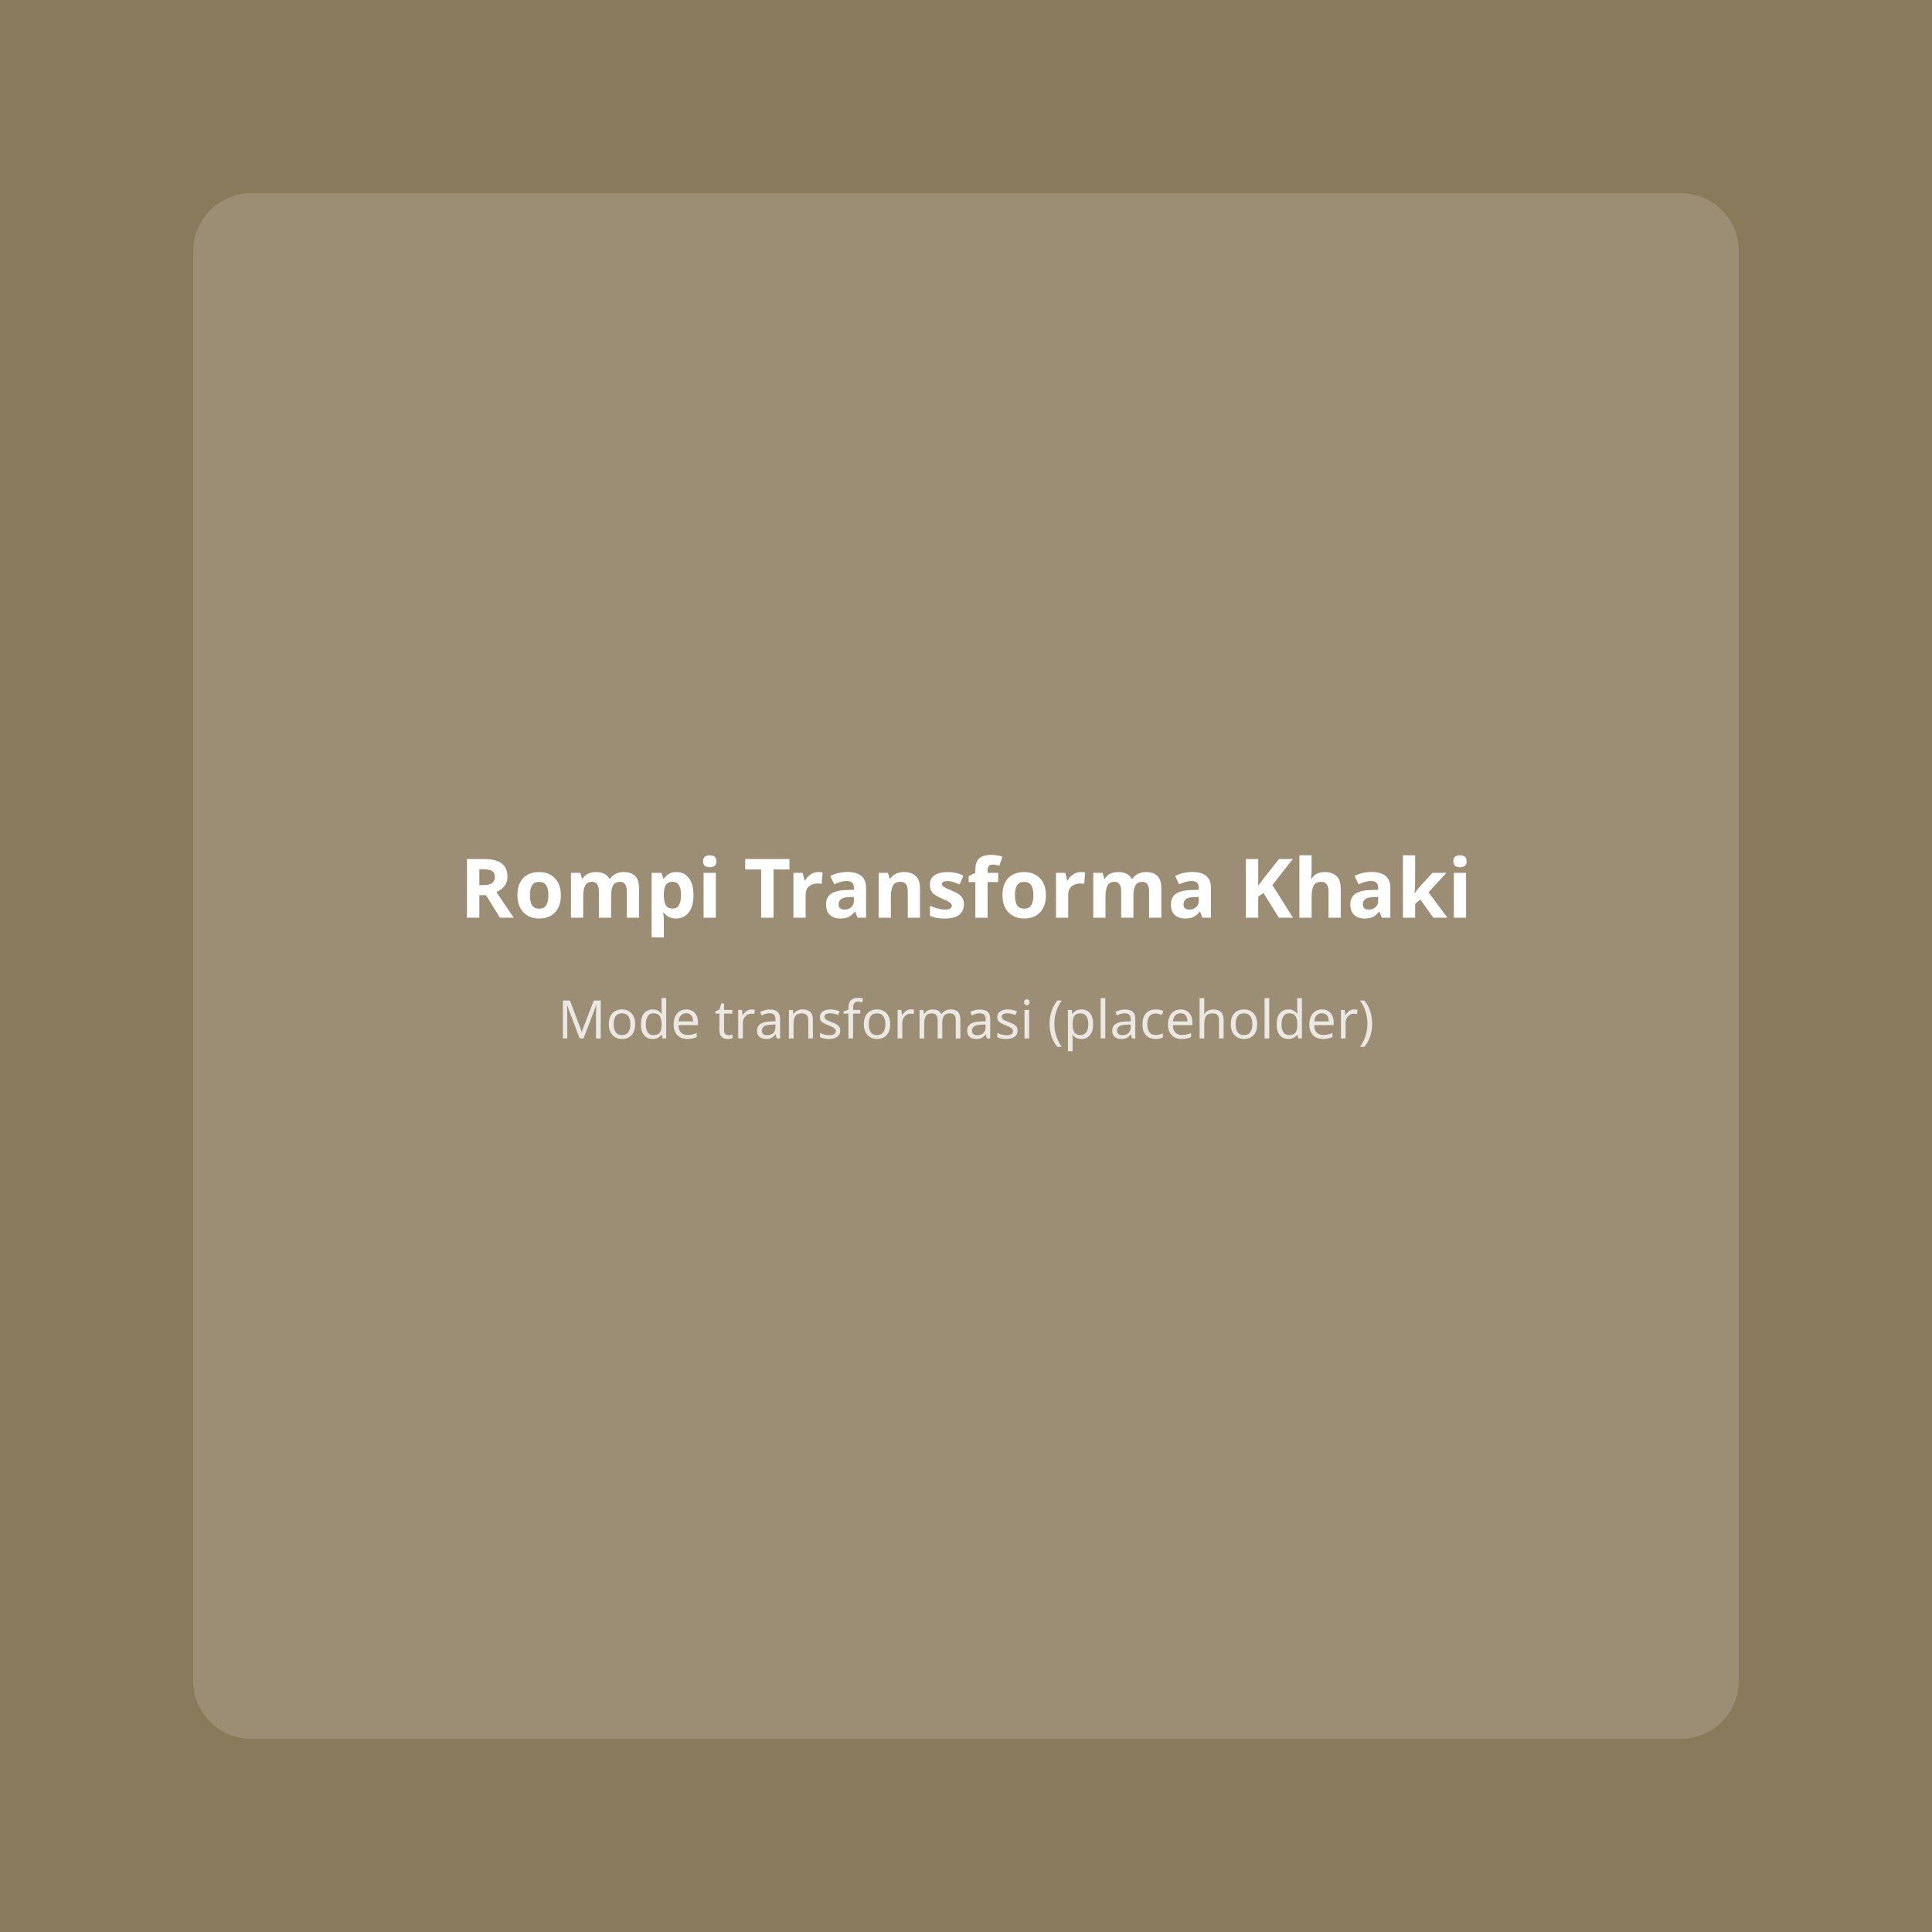
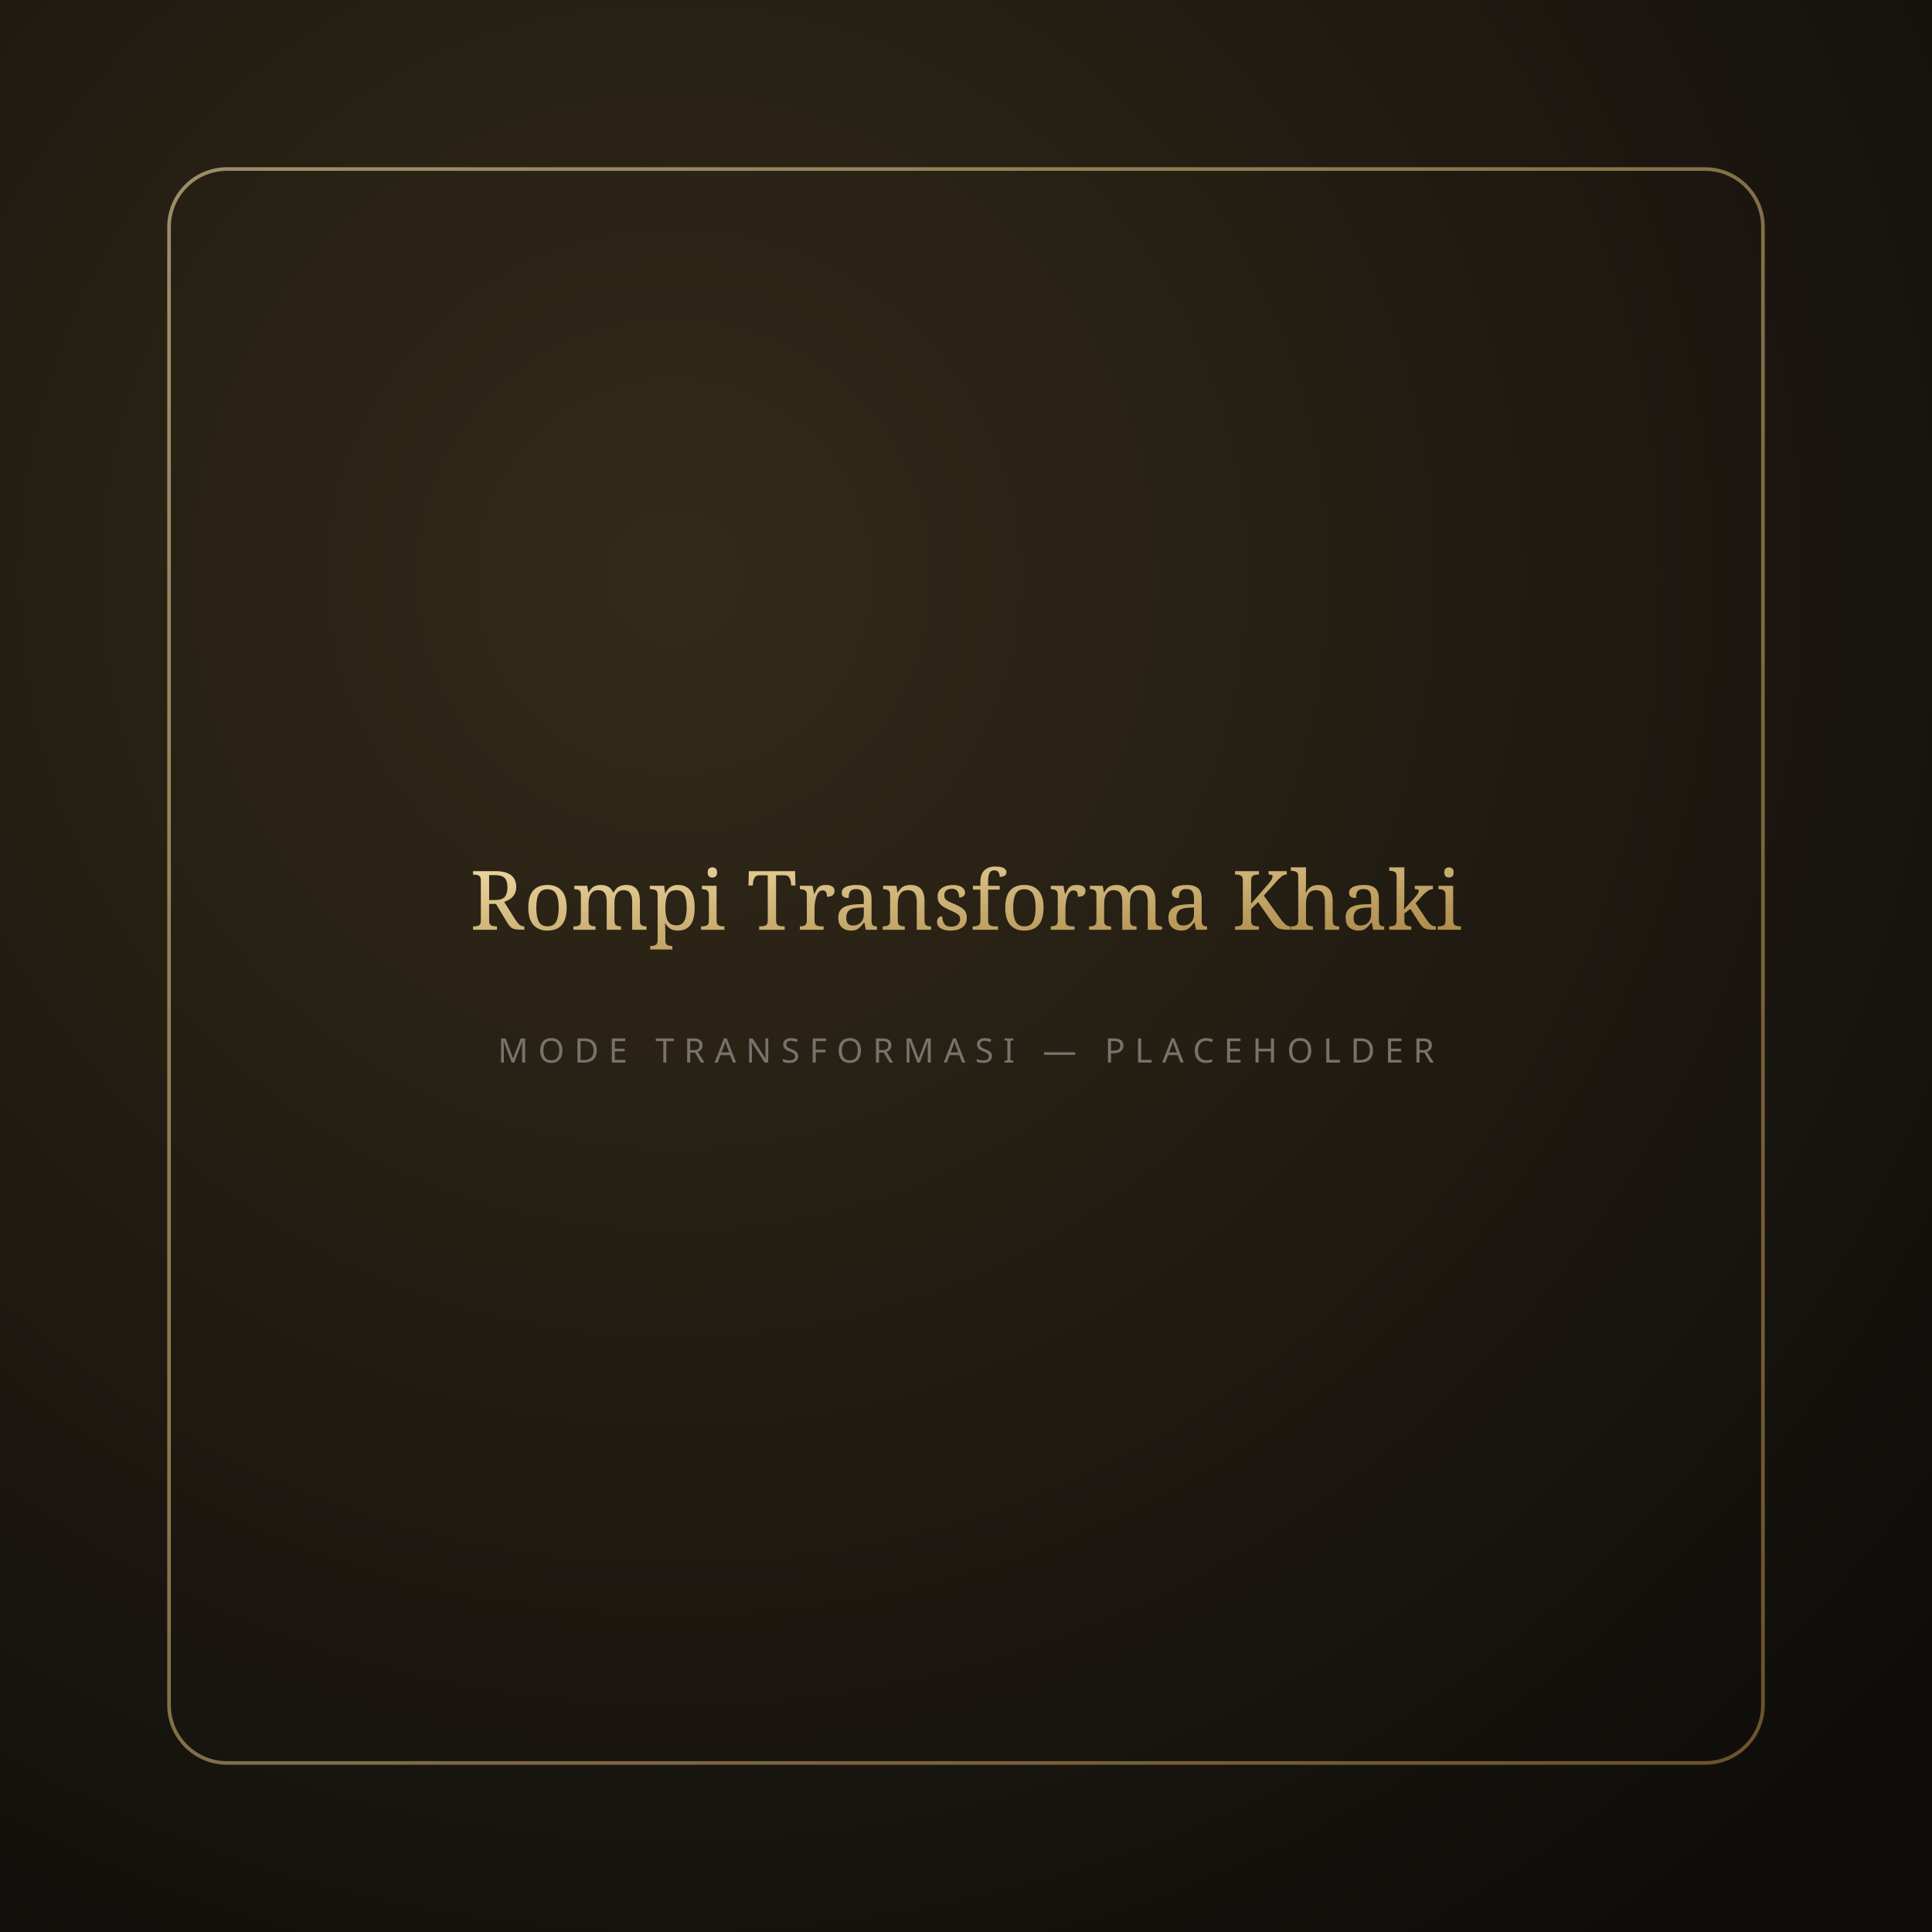
<svg xmlns="http://www.w3.org/2000/svg" width="800" height="800" viewBox="0 0 800 800">
-   <rect width="800" height="800" fill="#8a7a5c" />
-   <rect x="80" y="80" width="640" height="640" rx="24" fill="#ffffff" fill-opacity="0.15" />
-   <text x="400" y="380" text-anchor="middle" font-family="sans-serif" font-size="34" fill="#ffffff" font-weight="bold">Rompi Transforma Khaki</text>
-   <text x="400" y="430" text-anchor="middle" font-family="sans-serif" font-size="22" fill="#ffffff" fill-opacity="0.8">Mode transformasi (placeholder)</text>
+   <defs>
+     <radialGradient id="glow" cx="35%" cy="30%" r="85%">
+       <stop offset="0%" stop-color="#332a19" />
+       <stop offset="100%" stop-color="#0f0d0b" />
+     </radialGradient>
+     <linearGradient id="gold" x1="0" y1="0" x2="1" y2="1">
+       <stop offset="0%" stop-color="#ecd7a0" />
+       <stop offset="100%" stop-color="#a5813f" />
+     </linearGradient>
+   </defs>
+   <rect width="800" height="800" fill="url(#glow)" />
+   <rect x="70" y="70" width="660" height="660" rx="24" fill="none" stroke="url(#gold)" stroke-width="1.5" opacity="0.6" />
+   <text x="400" y="385" text-anchor="middle" font-family="Georgia, serif" font-size="34" fill="url(#gold)">Rompi Transforma Khaki</text>
+   <text x="400" y="440" text-anchor="middle" font-family="sans-serif" font-size="14" letter-spacing="4" fill="#78716c">MODE TRANSFORMASI — PLACEHOLDER</text>
</svg>
